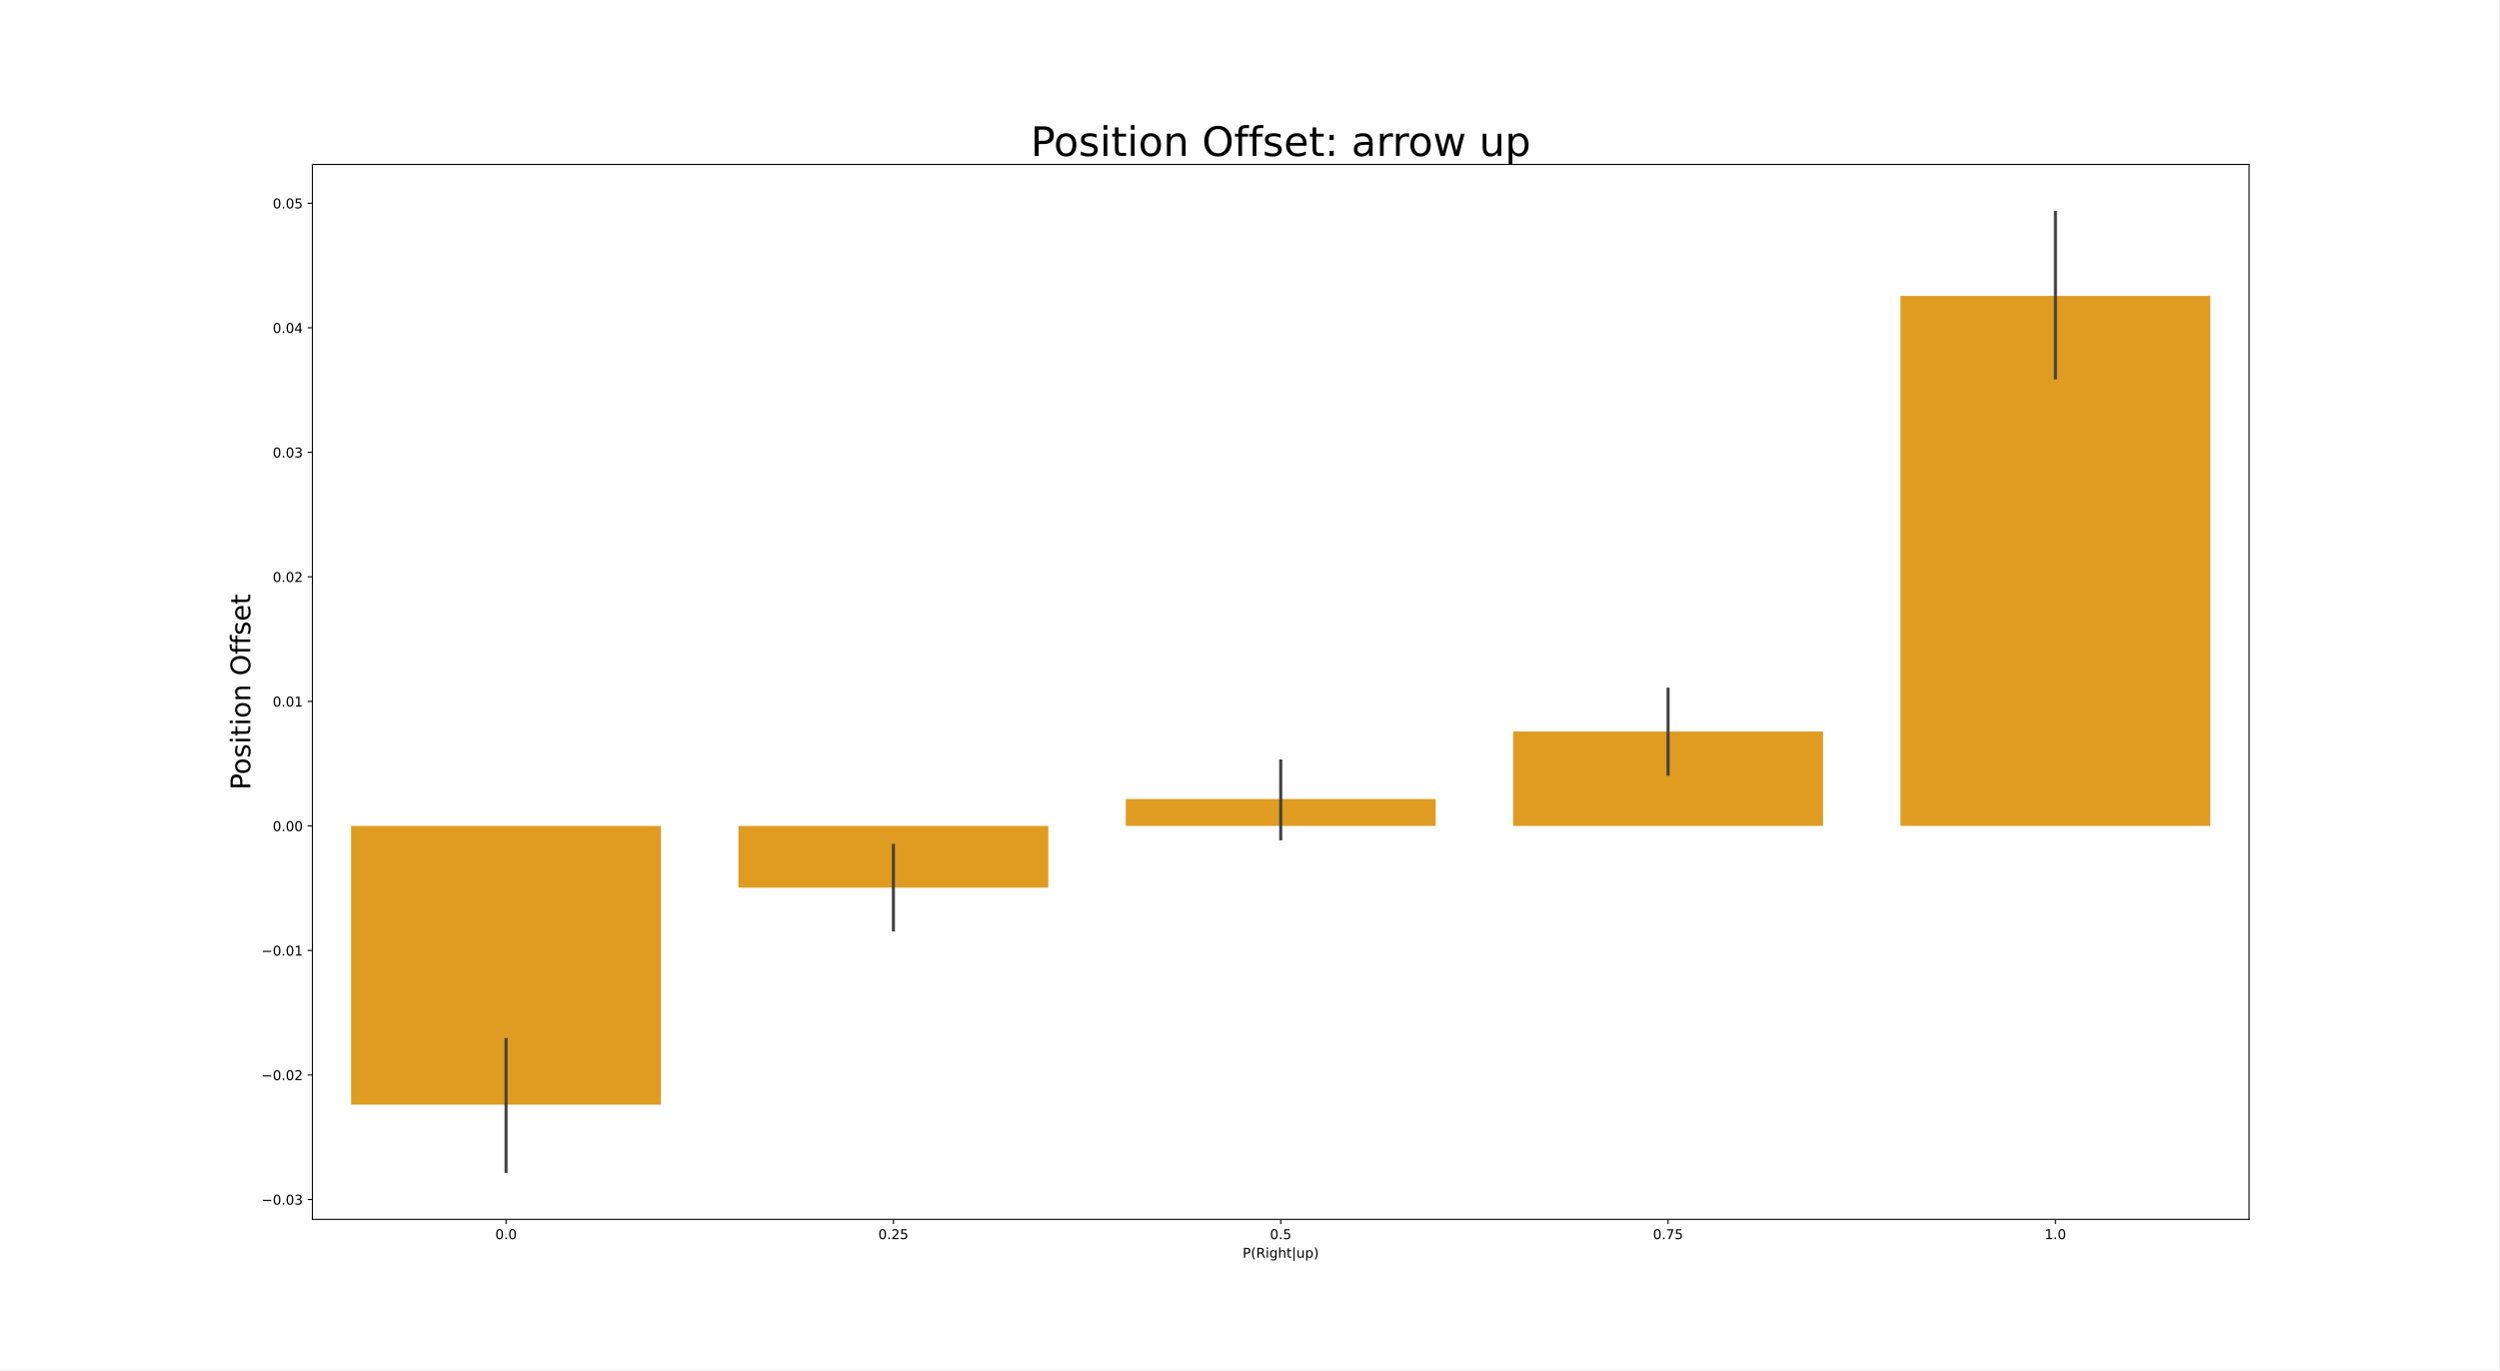
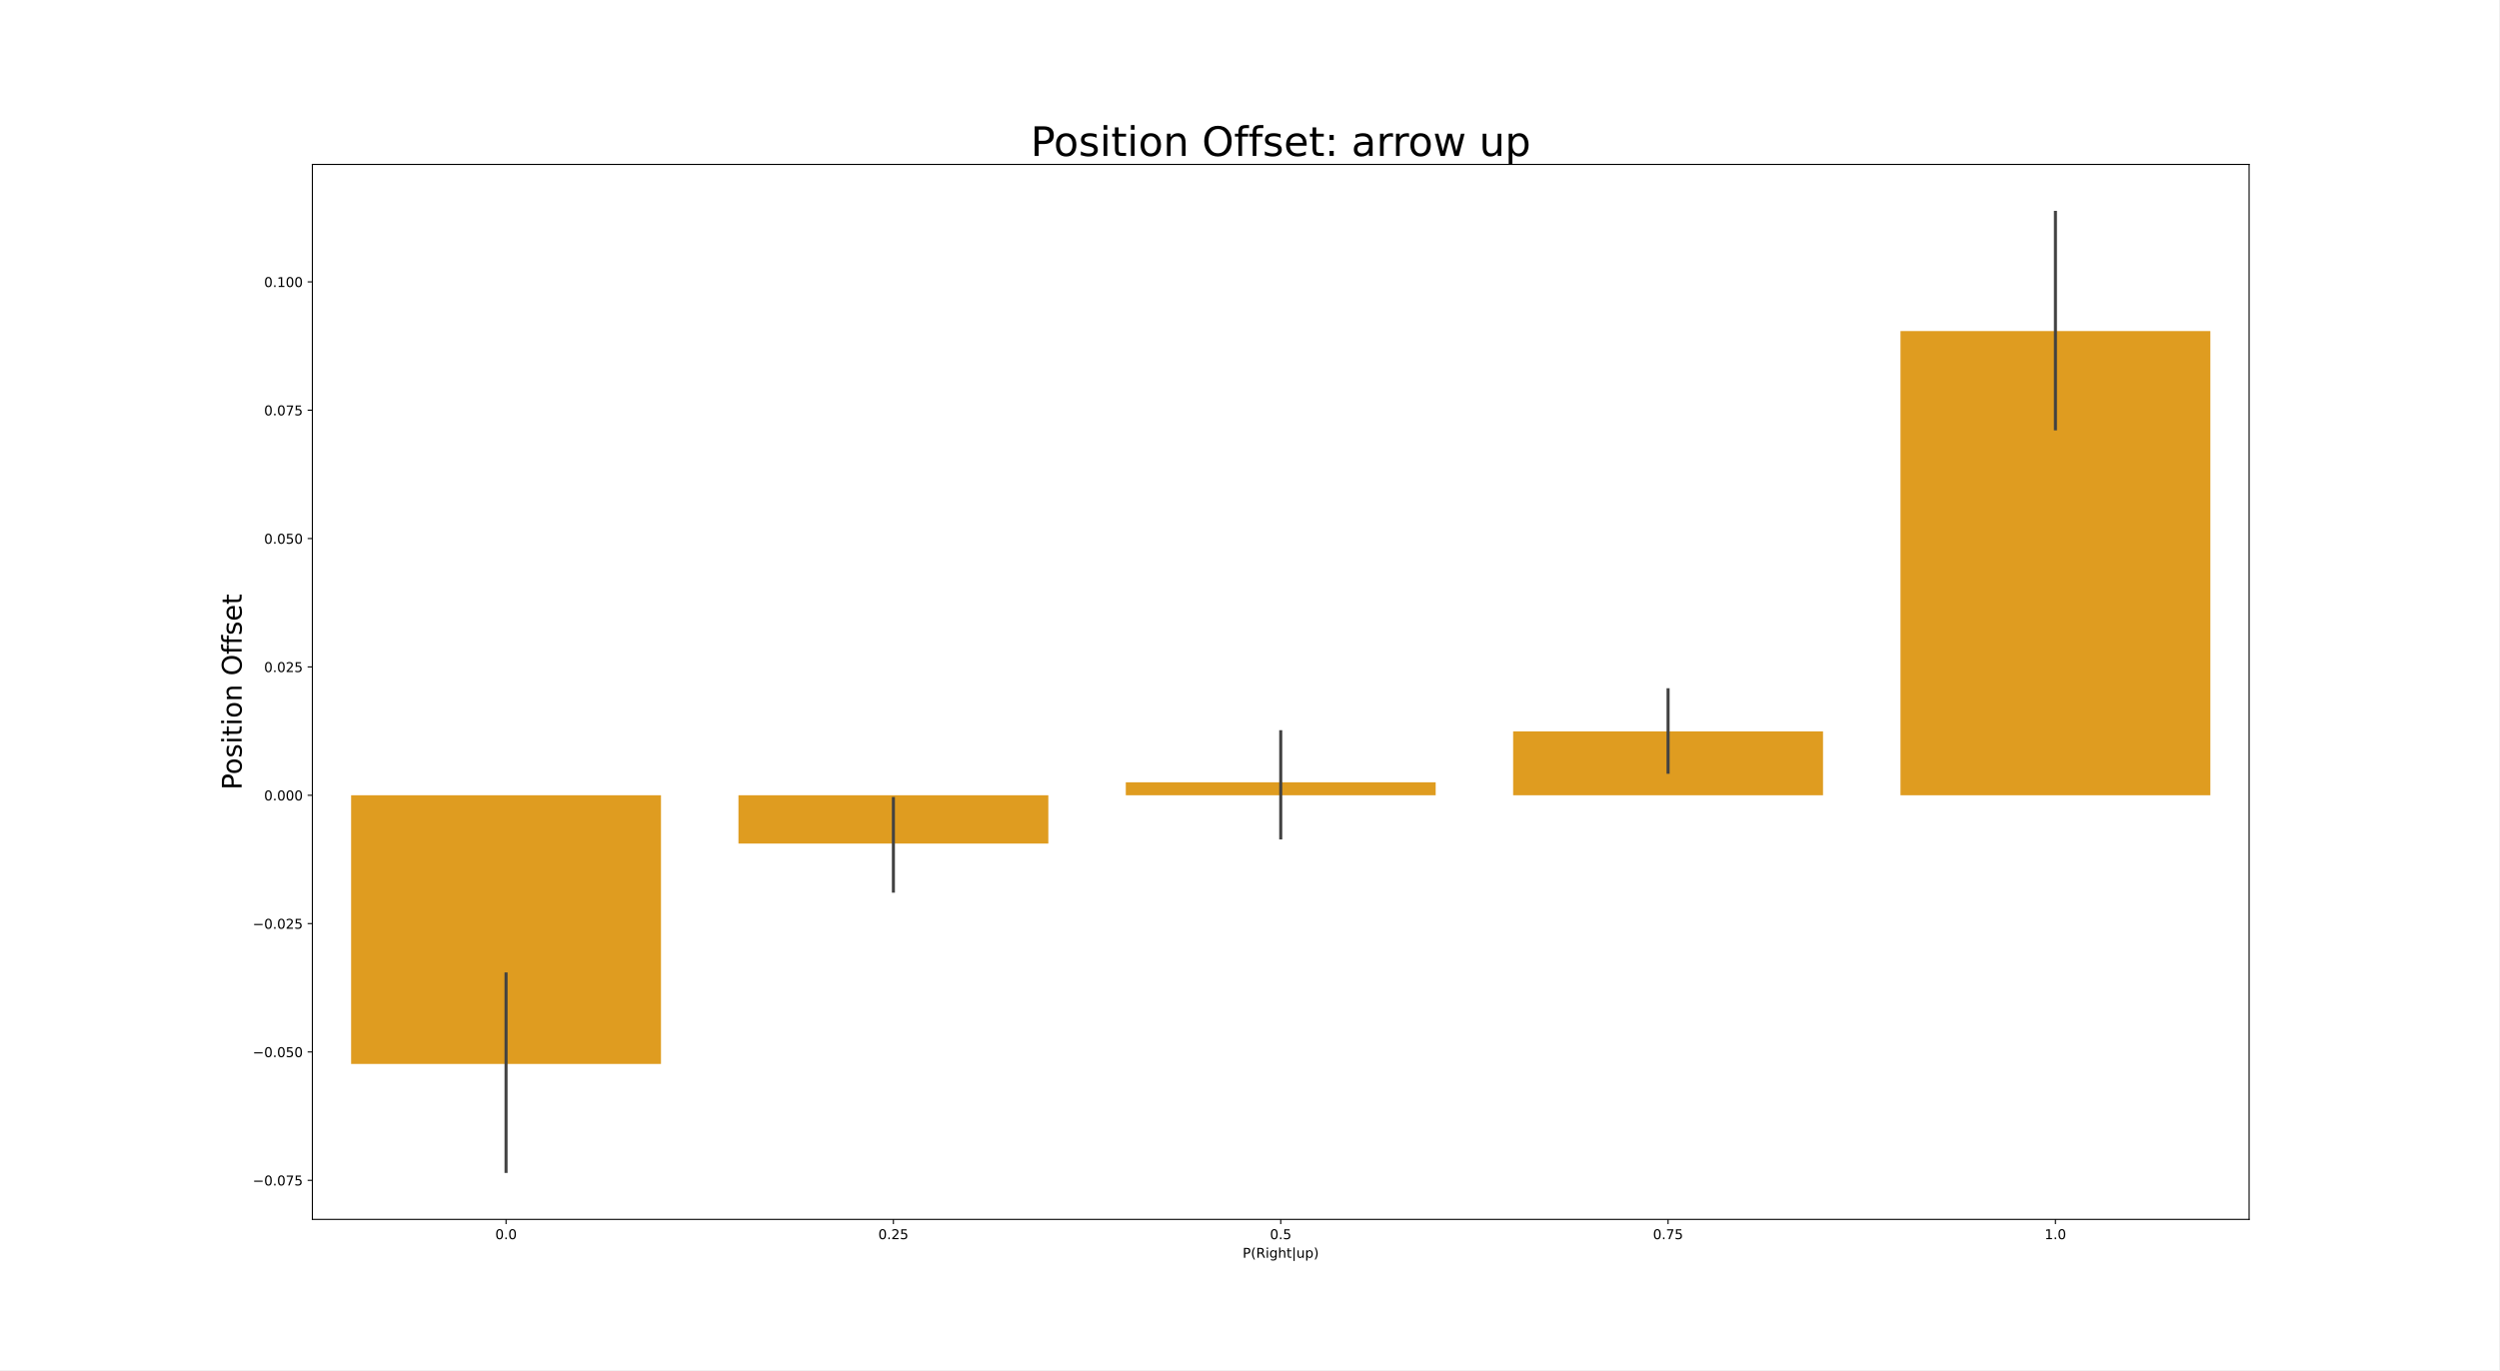
<svg xmlns="http://www.w3.org/2000/svg" xmlns:xlink="http://www.w3.org/1999/xlink" width="1843.2pt" height="1010.88pt" viewBox="0 0 1843.2 1010.88" version="1.1">
  <defs>
    <style type="text/css">*{stroke-linejoin: round; stroke-linecap: butt}</style>
  </defs>
  <g id="figure_1">
    <g id="patch_1">
      <path d="M 0 1010.88  L 1843.2 1010.88  L 1843.2 0  L 0 0  z " style="fill: #ffffff" />
    </g>
    <g id="axes_1">
      <g id="patch_2">
        <path d="M 230.4 899.683  L 1658.88 899.683  L 1658.88 121.306  L 230.4 121.306  z " style="fill: #ffffff" />
      </g>
      <g id="patch_3">
-         <path d="M 258.97 609.39  L 487.526 609.39  L 487.526 815.064  L 258.97 815.064  z " clip-path="url(#p0762b93305)" style="fill: #df9c20" />
+         <path d="M 258.97 586.759  L 487.526 586.759  L 487.526 785.001  L 258.97 785.001  z " clip-path="url(#pdb6c885224)" style="fill: #df9c20" />
      </g>
      <g id="patch_4">
-         <path d="M 544.666 609.39  L 773.222 609.39  L 773.222 654.906  L 544.666 654.906  z " clip-path="url(#p0762b93305)" style="fill: #df9c20" />
+         <path d="M 544.666 586.759  L 773.222 586.759  L 773.222 622.398  L 544.666 622.398  z " clip-path="url(#pdb6c885224)" style="fill: #df9c20" />
      </g>
      <g id="patch_5">
-         <path d="M 830.362 609.39  L 1058.918 609.39  L 1058.918 589.536  L 830.362 589.536  z " clip-path="url(#p0762b93305)" style="fill: #df9c20" />
+         <path d="M 830.362 586.759  L 1058.918 586.759  L 1058.918 577.194  L 830.362 577.194  z " clip-path="url(#pdb6c885224)" style="fill: #df9c20" />
      </g>
      <g id="patch_6">
-         <path d="M 1116.058 609.39  L 1344.614 609.39  L 1344.614 539.697  L 1116.058 539.697  z " clip-path="url(#p0762b93305)" style="fill: #df9c20" />
+         <path d="M 1116.058 586.759  L 1344.614 586.759  L 1344.614 539.625  L 1116.058 539.625  z " clip-path="url(#pdb6c885224)" style="fill: #df9c20" />
      </g>
      <g id="patch_7">
-         <path d="M 1401.754 609.39  L 1630.31 609.39  L 1630.31 218.308  L 1401.754 218.308  z " clip-path="url(#p0762b93305)" style="fill: #df9c20" />
+         <path d="M 1401.754 586.759  L 1630.31 586.759  L 1630.31 244.263  L 1401.754 244.263  z " clip-path="url(#pdb6c885224)" style="fill: #df9c20" />
      </g>
      <g id="matplotlib.axis_1">
        <g id="xtick_1">
          <g id="line2d_1">
            <defs>
-               <path id="m0b983113b0" d="M 0 0  L 0 3.5  " style="stroke: #000000; stroke-width: 0.8" />
+               <path id="m5498a5a775" d="M 0 0  L 0 3.5  " style="stroke: #000000; stroke-width: 0.8" />
            </defs>
            <g>
-               <use xlink:href="#m0b983113b0" x="373.248" y="899.683" style="stroke: #000000; stroke-width: 0.8" />
+               <use xlink:href="#m5498a5a775" x="373.248" y="899.683" style="stroke: #000000; stroke-width: 0.8" />
            </g>
          </g>
          <g id="text_1">
            <g transform="translate(365.2964 914.2816) scale(0.1 -0.1)">
              <defs>
                <path id="DejaVuSans-30" d="M 2034 4250  Q 1547 4250 1301 3770  Q 1056 3291 1056 2328  Q 1056 1369 1301 889  Q 1547 409 2034 409  Q 2525 409 2770 889  Q 3016 1369 3016 2328  Q 3016 3291 2770 3770  Q 2525 4250 2034 4250  z M 2034 4750  Q 2819 4750 3233 4129  Q 3647 3509 3647 2328  Q 3647 1150 3233 529  Q 2819 -91 2034 -91  Q 1250 -91 836 529  Q 422 1150 422 2328  Q 422 3509 836 4129  Q 1250 4750 2034 4750  z " transform="scale(0.015625)" />
                <path id="DejaVuSans-2e" d="M 684 794  L 1344 794  L 1344 0  L 684 0  L 684 794  z " transform="scale(0.015625)" />
              </defs>
              <use xlink:href="#DejaVuSans-30" />
              <use xlink:href="#DejaVuSans-2e" x="63.623" />
              <use xlink:href="#DejaVuSans-30" x="95.41" />
            </g>
          </g>
        </g>
        <g id="xtick_2">
          <g id="line2d_2">
            <g>
-               <use xlink:href="#m0b983113b0" x="658.944" y="899.683" style="stroke: #000000; stroke-width: 0.8" />
+               <use xlink:href="#m5498a5a775" x="658.944" y="899.683" style="stroke: #000000; stroke-width: 0.8" />
            </g>
          </g>
          <g id="text_2">
            <g transform="translate(647.8112 914.2816) scale(0.1 -0.1)">
              <defs>
                <path id="DejaVuSans-32" d="M 1228 531  L 3431 531  L 3431 0  L 469 0  L 469 531  Q 828 903 1448 1529  Q 2069 2156 2228 2338  Q 2531 2678 2651 2914  Q 2772 3150 2772 3378  Q 2772 3750 2511 3984  Q 2250 4219 1831 4219  Q 1534 4219 1204 4116  Q 875 4013 500 3803  L 500 4441  Q 881 4594 1212 4672  Q 1544 4750 1819 4750  Q 2544 4750 2975 4387  Q 3406 4025 3406 3419  Q 3406 3131 3298 2873  Q 3191 2616 2906 2266  Q 2828 2175 2409 1742  Q 1991 1309 1228 531  z " transform="scale(0.015625)" />
                <path id="DejaVuSans-35" d="M 691 4666  L 3169 4666  L 3169 4134  L 1269 4134  L 1269 2991  Q 1406 3038 1543 3061  Q 1681 3084 1819 3084  Q 2600 3084 3056 2656  Q 3513 2228 3513 1497  Q 3513 744 3044 326  Q 2575 -91 1722 -91  Q 1428 -91 1123 -41  Q 819 9 494 109  L 494 744  Q 775 591 1075 516  Q 1375 441 1709 441  Q 2250 441 2565 725  Q 2881 1009 2881 1497  Q 2881 1984 2565 2268  Q 2250 2553 1709 2553  Q 1456 2553 1204 2497  Q 953 2441 691 2322  L 691 4666  z " transform="scale(0.015625)" />
              </defs>
              <use xlink:href="#DejaVuSans-30" />
              <use xlink:href="#DejaVuSans-2e" x="63.623" />
              <use xlink:href="#DejaVuSans-32" x="95.41" />
              <use xlink:href="#DejaVuSans-35" x="159.033" />
            </g>
          </g>
        </g>
        <g id="xtick_3">
          <g id="line2d_3">
            <g>
-               <use xlink:href="#m0b983113b0" x="944.64" y="899.683" style="stroke: #000000; stroke-width: 0.8" />
+               <use xlink:href="#m5498a5a775" x="944.64" y="899.683" style="stroke: #000000; stroke-width: 0.8" />
            </g>
          </g>
          <g id="text_3">
            <g transform="translate(936.6884 914.2816) scale(0.1 -0.1)">
              <use xlink:href="#DejaVuSans-30" />
              <use xlink:href="#DejaVuSans-2e" x="63.623" />
              <use xlink:href="#DejaVuSans-35" x="95.41" />
            </g>
          </g>
        </g>
        <g id="xtick_4">
          <g id="line2d_4">
            <g>
-               <use xlink:href="#m0b983113b0" x="1230.336" y="899.683" style="stroke: #000000; stroke-width: 0.8" />
+               <use xlink:href="#m5498a5a775" x="1230.336" y="899.683" style="stroke: #000000; stroke-width: 0.8" />
            </g>
          </g>
          <g id="text_4">
            <g transform="translate(1219.203 914.2816) scale(0.1 -0.1)">
              <defs>
                <path id="DejaVuSans-37" d="M 525 4666  L 3525 4666  L 3525 4397  L 1831 0  L 1172 0  L 2766 4134  L 525 4134  L 525 4666  z " transform="scale(0.015625)" />
              </defs>
              <use xlink:href="#DejaVuSans-30" />
              <use xlink:href="#DejaVuSans-2e" x="63.623" />
              <use xlink:href="#DejaVuSans-37" x="95.41" />
              <use xlink:href="#DejaVuSans-35" x="159.033" />
            </g>
          </g>
        </g>
        <g id="xtick_5">
          <g id="line2d_5">
            <g>
-               <use xlink:href="#m0b983113b0" x="1516.032" y="899.683" style="stroke: #000000; stroke-width: 0.8" />
+               <use xlink:href="#m5498a5a775" x="1516.032" y="899.683" style="stroke: #000000; stroke-width: 0.8" />
            </g>
          </g>
          <g id="text_5">
            <g transform="translate(1508.08 914.2816) scale(0.1 -0.1)">
              <defs>
                <path id="DejaVuSans-31" d="M 794 531  L 1825 531  L 1825 4091  L 703 3866  L 703 4441  L 1819 4666  L 2450 4666  L 2450 531  L 3481 531  L 3481 0  L 794 0  L 794 531  z " transform="scale(0.015625)" />
              </defs>
              <use xlink:href="#DejaVuSans-31" />
              <use xlink:href="#DejaVuSans-2e" x="63.623" />
              <use xlink:href="#DejaVuSans-30" x="95.41" />
            </g>
          </g>
        </g>
        <g id="text_6">
          <g transform="translate(916.5298 928.0035) scale(0.1 -0.1)">
            <defs>
              <path id="DejaVuSans-50" d="M 1259 4147  L 1259 2394  L 2053 2394  Q 2494 2394 2734 2622  Q 2975 2850 2975 3272  Q 2975 3691 2734 3919  Q 2494 4147 2053 4147  L 1259 4147  z M 628 4666  L 2053 4666  Q 2838 4666 3239 4311  Q 3641 3956 3641 3272  Q 3641 2581 3239 2228  Q 2838 1875 2053 1875  L 1259 1875  L 1259 0  L 628 0  L 628 4666  z " transform="scale(0.015625)" />
              <path id="DejaVuSans-28" d="M 1984 4856  Q 1566 4138 1362 3434  Q 1159 2731 1159 2009  Q 1159 1288 1364 580  Q 1569 -128 1984 -844  L 1484 -844  Q 1016 -109 783 600  Q 550 1309 550 2009  Q 550 2706 781 3412  Q 1013 4119 1484 4856  L 1984 4856  z " transform="scale(0.015625)" />
              <path id="DejaVuSans-52" d="M 2841 2188  Q 3044 2119 3236 1894  Q 3428 1669 3622 1275  L 4263 0  L 3584 0  L 2988 1197  Q 2756 1666 2539 1819  Q 2322 1972 1947 1972  L 1259 1972  L 1259 0  L 628 0  L 628 4666  L 2053 4666  Q 2853 4666 3247 4331  Q 3641 3997 3641 3322  Q 3641 2881 3436 2590  Q 3231 2300 2841 2188  z M 1259 4147  L 1259 2491  L 2053 2491  Q 2509 2491 2742 2702  Q 2975 2913 2975 3322  Q 2975 3731 2742 3939  Q 2509 4147 2053 4147  L 1259 4147  z " transform="scale(0.015625)" />
              <path id="DejaVuSans-69" d="M 603 3500  L 1178 3500  L 1178 0  L 603 0  L 603 3500  z M 603 4863  L 1178 4863  L 1178 4134  L 603 4134  L 603 4863  z " transform="scale(0.015625)" />
              <path id="DejaVuSans-67" d="M 2906 1791  Q 2906 2416 2648 2759  Q 2391 3103 1925 3103  Q 1463 3103 1205 2759  Q 947 2416 947 1791  Q 947 1169 1205 825  Q 1463 481 1925 481  Q 2391 481 2648 825  Q 2906 1169 2906 1791  z M 3481 434  Q 3481 -459 3084 -895  Q 2688 -1331 1869 -1331  Q 1566 -1331 1297 -1286  Q 1028 -1241 775 -1147  L 775 -588  Q 1028 -725 1275 -790  Q 1522 -856 1778 -856  Q 2344 -856 2625 -561  Q 2906 -266 2906 331  L 2906 616  Q 2728 306 2450 153  Q 2172 0 1784 0  Q 1141 0 747 490  Q 353 981 353 1791  Q 353 2603 747 3093  Q 1141 3584 1784 3584  Q 2172 3584 2450 3431  Q 2728 3278 2906 2969  L 2906 3500  L 3481 3500  L 3481 434  z " transform="scale(0.015625)" />
              <path id="DejaVuSans-68" d="M 3513 2113  L 3513 0  L 2938 0  L 2938 2094  Q 2938 2591 2744 2837  Q 2550 3084 2163 3084  Q 1697 3084 1428 2787  Q 1159 2491 1159 1978  L 1159 0  L 581 0  L 581 4863  L 1159 4863  L 1159 2956  Q 1366 3272 1645 3428  Q 1925 3584 2291 3584  Q 2894 3584 3203 3211  Q 3513 2838 3513 2113  z " transform="scale(0.015625)" />
              <path id="DejaVuSans-74" d="M 1172 4494  L 1172 3500  L 2356 3500  L 2356 3053  L 1172 3053  L 1172 1153  Q 1172 725 1289 603  Q 1406 481 1766 481  L 2356 481  L 2356 0  L 1766 0  Q 1100 0 847 248  Q 594 497 594 1153  L 594 3053  L 172 3053  L 172 3500  L 594 3500  L 594 4494  L 1172 4494  z " transform="scale(0.015625)" />
              <path id="DejaVuSans-7c" d="M 1344 4891  L 1344 -1509  L 813 -1509  L 813 4891  L 1344 4891  z " transform="scale(0.015625)" />
              <path id="DejaVuSans-75" d="M 544 1381  L 544 3500  L 1119 3500  L 1119 1403  Q 1119 906 1312 657  Q 1506 409 1894 409  Q 2359 409 2629 706  Q 2900 1003 2900 1516  L 2900 3500  L 3475 3500  L 3475 0  L 2900 0  L 2900 538  Q 2691 219 2414 64  Q 2138 -91 1772 -91  Q 1169 -91 856 284  Q 544 659 544 1381  z M 1991 3584  L 1991 3584  z " transform="scale(0.015625)" />
              <path id="DejaVuSans-70" d="M 1159 525  L 1159 -1331  L 581 -1331  L 581 3500  L 1159 3500  L 1159 2969  Q 1341 3281 1617 3432  Q 1894 3584 2278 3584  Q 2916 3584 3314 3078  Q 3713 2572 3713 1747  Q 3713 922 3314 415  Q 2916 -91 2278 -91  Q 1894 -91 1617 61  Q 1341 213 1159 525  z M 3116 1747  Q 3116 2381 2855 2742  Q 2594 3103 2138 3103  Q 1681 3103 1420 2742  Q 1159 2381 1159 1747  Q 1159 1113 1420 752  Q 1681 391 2138 391  Q 2594 391 2855 752  Q 3116 1113 3116 1747  z " transform="scale(0.015625)" />
              <path id="DejaVuSans-29" d="M 513 4856  L 1013 4856  Q 1481 4119 1714 3412  Q 1947 2706 1947 2009  Q 1947 1309 1714 600  Q 1481 -109 1013 -844  L 513 -844  Q 928 -128 1133 580  Q 1338 1288 1338 2009  Q 1338 2731 1133 3434  Q 928 4138 513 4856  z " transform="scale(0.015625)" />
            </defs>
            <use xlink:href="#DejaVuSans-50" />
            <use xlink:href="#DejaVuSans-28" x="60.303" />
            <use xlink:href="#DejaVuSans-52" x="99.316" />
            <use xlink:href="#DejaVuSans-69" x="168.799" />
            <use xlink:href="#DejaVuSans-67" x="196.582" />
            <use xlink:href="#DejaVuSans-68" x="260.059" />
            <use xlink:href="#DejaVuSans-74" x="323.438" />
            <use xlink:href="#DejaVuSans-7c" x="362.646" />
            <use xlink:href="#DejaVuSans-75" x="396.338" />
            <use xlink:href="#DejaVuSans-70" x="459.717" />
            <use xlink:href="#DejaVuSans-29" x="523.193" />
          </g>
        </g>
      </g>
      <g id="matplotlib.axis_2">
        <g id="ytick_1">
          <g id="line2d_6">
            <defs>
-               <path id="m095f3520f3" d="M 0 0  L -3.5 0  " style="stroke: #000000; stroke-width: 0.8" />
+               <path id="m3f38dcadbe" d="M 0 0  L -3.5 0  " style="stroke: #000000; stroke-width: 0.8" />
            </defs>
            <g>
-               <use xlink:href="#m095f3520f3" x="230.4" y="885.063" style="stroke: #000000; stroke-width: 0.8" />
+               <use xlink:href="#m3f38dcadbe" x="230.4" y="870.861" style="stroke: #000000; stroke-width: 0.8" />
            </g>
          </g>
          <g id="text_7">
-             <g transform="translate(192.7547 888.862) scale(0.1 -0.1)">
+             <g transform="translate(186.3922 874.6603) scale(0.1 -0.1)">
              <defs>
                <path id="DejaVuSans-2212" d="M 678 2272  L 4684 2272  L 4684 1741  L 678 1741  L 678 2272  z " transform="scale(0.015625)" />
-                 <path id="DejaVuSans-33" d="M 2597 2516  Q 3050 2419 3304 2112  Q 3559 1806 3559 1356  Q 3559 666 3084 287  Q 2609 -91 1734 -91  Q 1441 -91 1130 -33  Q 819 25 488 141  L 488 750  Q 750 597 1062 519  Q 1375 441 1716 441  Q 2309 441 2620 675  Q 2931 909 2931 1356  Q 2931 1769 2642 2001  Q 2353 2234 1838 2234  L 1294 2234  L 1294 2753  L 1863 2753  Q 2328 2753 2575 2939  Q 2822 3125 2822 3475  Q 2822 3834 2567 4026  Q 2313 4219 1838 4219  Q 1578 4219 1281 4162  Q 984 4106 628 3988  L 628 4550  Q 988 4650 1302 4700  Q 1616 4750 1894 4750  Q 2613 4750 3031 4423  Q 3450 4097 3450 3541  Q 3450 3153 3228 2886  Q 3006 2619 2597 2516  z " transform="scale(0.015625)" />
              </defs>
              <use xlink:href="#DejaVuSans-2212" />
              <use xlink:href="#DejaVuSans-30" x="83.789" />
              <use xlink:href="#DejaVuSans-2e" x="147.412" />
              <use xlink:href="#DejaVuSans-30" x="179.199" />
-               <use xlink:href="#DejaVuSans-33" x="242.822" />
+               <use xlink:href="#DejaVuSans-37" x="242.822" />
+               <use xlink:href="#DejaVuSans-35" x="306.445" />
            </g>
          </g>
        </g>
        <g id="ytick_2">
          <g id="line2d_7">
            <g>
-               <use xlink:href="#m095f3520f3" x="230.4" y="793.172" style="stroke: #000000; stroke-width: 0.8" />
+               <use xlink:href="#m3f38dcadbe" x="230.4" y="776.16" style="stroke: #000000; stroke-width: 0.8" />
            </g>
          </g>
          <g id="text_8">
-             <g transform="translate(192.7547 796.971) scale(0.1 -0.1)">
+             <g transform="translate(186.3922 779.9595) scale(0.1 -0.1)">
+               <use xlink:href="#DejaVuSans-2212" />
+               <use xlink:href="#DejaVuSans-30" x="83.789" />
+               <use xlink:href="#DejaVuSans-2e" x="147.412" />
+               <use xlink:href="#DejaVuSans-30" x="179.199" />
+               <use xlink:href="#DejaVuSans-35" x="242.822" />
+               <use xlink:href="#DejaVuSans-30" x="306.445" />
+             </g>
+           </g>
+         </g>
+         <g id="ytick_3">
+           <g id="line2d_8">
+             <g>
+               <use xlink:href="#m3f38dcadbe" x="230.4" y="681.459" style="stroke: #000000; stroke-width: 0.8" />
+             </g>
+           </g>
+           <g id="text_9">
+             <g transform="translate(186.3922 685.2587) scale(0.1 -0.1)">
              <use xlink:href="#DejaVuSans-2212" />
              <use xlink:href="#DejaVuSans-30" x="83.789" />
              <use xlink:href="#DejaVuSans-2e" x="147.412" />
              <use xlink:href="#DejaVuSans-30" x="179.199" />
              <use xlink:href="#DejaVuSans-32" x="242.822" />
-             </g>
-           </g>
-         </g>
-         <g id="ytick_3">
-           <g id="line2d_8">
-             <g>
-               <use xlink:href="#m095f3520f3" x="230.4" y="701.281" style="stroke: #000000; stroke-width: 0.8" />
-             </g>
-           </g>
-           <g id="text_9">
-             <g transform="translate(192.7547 705.0799) scale(0.1 -0.1)">
-               <use xlink:href="#DejaVuSans-2212" />
-               <use xlink:href="#DejaVuSans-30" x="83.789" />
-               <use xlink:href="#DejaVuSans-2e" x="147.412" />
-               <use xlink:href="#DejaVuSans-30" x="179.199" />
-               <use xlink:href="#DejaVuSans-31" x="242.822" />
+               <use xlink:href="#DejaVuSans-35" x="306.445" />
            </g>
          </g>
        </g>
        <g id="ytick_4">
          <g id="line2d_9">
            <g>
-               <use xlink:href="#m095f3520f3" x="230.4" y="609.39" style="stroke: #000000; stroke-width: 0.8" />
+               <use xlink:href="#m3f38dcadbe" x="230.4" y="586.759" style="stroke: #000000; stroke-width: 0.8" />
            </g>
          </g>
          <g id="text_10">
-             <g transform="translate(201.1344 613.1888) scale(0.1 -0.1)">
+             <g transform="translate(194.7719 590.5579) scale(0.1 -0.1)">
              <use xlink:href="#DejaVuSans-30" />
              <use xlink:href="#DejaVuSans-2e" x="63.623" />
              <use xlink:href="#DejaVuSans-30" x="95.41" />
              <use xlink:href="#DejaVuSans-30" x="159.033" />
+               <use xlink:href="#DejaVuSans-30" x="222.656" />
            </g>
          </g>
        </g>
        <g id="ytick_5">
          <g id="line2d_10">
            <g>
-               <use xlink:href="#m095f3520f3" x="230.4" y="517.499" style="stroke: #000000; stroke-width: 0.8" />
+               <use xlink:href="#m3f38dcadbe" x="230.4" y="492.058" style="stroke: #000000; stroke-width: 0.8" />
            </g>
          </g>
          <g id="text_11">
-             <g transform="translate(201.1344 521.2978) scale(0.1 -0.1)">
-               <use xlink:href="#DejaVuSans-30" />
-               <use xlink:href="#DejaVuSans-2e" x="63.623" />
-               <use xlink:href="#DejaVuSans-30" x="95.41" />
-               <use xlink:href="#DejaVuSans-31" x="159.033" />
+             <g transform="translate(194.7719 495.8571) scale(0.1 -0.1)">
+               <use xlink:href="#DejaVuSans-30" />
+               <use xlink:href="#DejaVuSans-2e" x="63.623" />
+               <use xlink:href="#DejaVuSans-30" x="95.41" />
+               <use xlink:href="#DejaVuSans-32" x="159.033" />
+               <use xlink:href="#DejaVuSans-35" x="222.656" />
            </g>
          </g>
        </g>
        <g id="ytick_6">
          <g id="line2d_11">
            <g>
-               <use xlink:href="#m095f3520f3" x="230.4" y="425.607" style="stroke: #000000; stroke-width: 0.8" />
+               <use xlink:href="#m3f38dcadbe" x="230.4" y="397.357" style="stroke: #000000; stroke-width: 0.8" />
            </g>
          </g>
          <g id="text_12">
-             <g transform="translate(201.1344 429.4067) scale(0.1 -0.1)">
-               <use xlink:href="#DejaVuSans-30" />
-               <use xlink:href="#DejaVuSans-2e" x="63.623" />
-               <use xlink:href="#DejaVuSans-30" x="95.41" />
-               <use xlink:href="#DejaVuSans-32" x="159.033" />
+             <g transform="translate(194.7719 401.1563) scale(0.1 -0.1)">
+               <use xlink:href="#DejaVuSans-30" />
+               <use xlink:href="#DejaVuSans-2e" x="63.623" />
+               <use xlink:href="#DejaVuSans-30" x="95.41" />
+               <use xlink:href="#DejaVuSans-35" x="159.033" />
+               <use xlink:href="#DejaVuSans-30" x="222.656" />
            </g>
          </g>
        </g>
        <g id="ytick_7">
          <g id="line2d_12">
            <g>
-               <use xlink:href="#m095f3520f3" x="230.4" y="333.716" style="stroke: #000000; stroke-width: 0.8" />
+               <use xlink:href="#m3f38dcadbe" x="230.4" y="302.656" style="stroke: #000000; stroke-width: 0.8" />
            </g>
          </g>
          <g id="text_13">
-             <g transform="translate(201.1344 337.5156) scale(0.1 -0.1)">
-               <use xlink:href="#DejaVuSans-30" />
-               <use xlink:href="#DejaVuSans-2e" x="63.623" />
-               <use xlink:href="#DejaVuSans-30" x="95.41" />
-               <use xlink:href="#DejaVuSans-33" x="159.033" />
+             <g transform="translate(194.7719 306.4555) scale(0.1 -0.1)">
+               <use xlink:href="#DejaVuSans-30" />
+               <use xlink:href="#DejaVuSans-2e" x="63.623" />
+               <use xlink:href="#DejaVuSans-30" x="95.41" />
+               <use xlink:href="#DejaVuSans-37" x="159.033" />
+               <use xlink:href="#DejaVuSans-35" x="222.656" />
            </g>
          </g>
        </g>
        <g id="ytick_8">
          <g id="line2d_13">
            <g>
-               <use xlink:href="#m095f3520f3" x="230.4" y="241.825" style="stroke: #000000; stroke-width: 0.8" />
+               <use xlink:href="#m3f38dcadbe" x="230.4" y="207.955" style="stroke: #000000; stroke-width: 0.8" />
            </g>
          </g>
          <g id="text_14">
-             <g transform="translate(201.1344 245.6246) scale(0.1 -0.1)">
-               <defs>
-                 <path id="DejaVuSans-34" d="M 2419 4116  L 825 1625  L 2419 1625  L 2419 4116  z M 2253 4666  L 3047 4666  L 3047 1625  L 3713 1625  L 3713 1100  L 3047 1100  L 3047 0  L 2419 0  L 2419 1100  L 313 1100  L 313 1709  L 2253 4666  z " transform="scale(0.015625)" />
-               </defs>
-               <use xlink:href="#DejaVuSans-30" />
-               <use xlink:href="#DejaVuSans-2e" x="63.623" />
-               <use xlink:href="#DejaVuSans-30" x="95.41" />
-               <use xlink:href="#DejaVuSans-34" x="159.033" />
-             </g>
-           </g>
-         </g>
-         <g id="ytick_9">
-           <g id="line2d_14">
-             <g>
-               <use xlink:href="#m095f3520f3" x="230.4" y="149.934" style="stroke: #000000; stroke-width: 0.8" />
-             </g>
-           </g>
-           <g id="text_15">
-             <g transform="translate(201.1344 153.7335) scale(0.1 -0.1)">
-               <use xlink:href="#DejaVuSans-30" />
-               <use xlink:href="#DejaVuSans-2e" x="63.623" />
-               <use xlink:href="#DejaVuSans-30" x="95.41" />
-               <use xlink:href="#DejaVuSans-35" x="159.033" />
-             </g>
-           </g>
-         </g>
-         <g id="text_16">
-           <g transform="translate(184.5953 582.796) rotate(-90) scale(0.2 -0.2)">
+             <g transform="translate(194.7719 211.7547) scale(0.1 -0.1)">
+               <use xlink:href="#DejaVuSans-30" />
+               <use xlink:href="#DejaVuSans-2e" x="63.623" />
+               <use xlink:href="#DejaVuSans-31" x="95.41" />
+               <use xlink:href="#DejaVuSans-30" x="159.033" />
+               <use xlink:href="#DejaVuSans-30" x="222.656" />
+             </g>
+           </g>
+         </g>
+         <g id="text_15">
+           <g transform="translate(178.2328 582.796) rotate(-90) scale(0.2 -0.2)">
            <defs>
              <path id="DejaVuSans-6f" d="M 1959 3097  Q 1497 3097 1228 2736  Q 959 2375 959 1747  Q 959 1119 1226 758  Q 1494 397 1959 397  Q 2419 397 2687 759  Q 2956 1122 2956 1747  Q 2956 2369 2687 2733  Q 2419 3097 1959 3097  z M 1959 3584  Q 2709 3584 3137 3096  Q 3566 2609 3566 1747  Q 3566 888 3137 398  Q 2709 -91 1959 -91  Q 1206 -91 779 398  Q 353 888 353 1747  Q 353 2609 779 3096  Q 1206 3584 1959 3584  z " transform="scale(0.015625)" />
              <path id="DejaVuSans-73" d="M 2834 3397  L 2834 2853  Q 2591 2978 2328 3040  Q 2066 3103 1784 3103  Q 1356 3103 1142 2972  Q 928 2841 928 2578  Q 928 2378 1081 2264  Q 1234 2150 1697 2047  L 1894 2003  Q 2506 1872 2764 1633  Q 3022 1394 3022 966  Q 3022 478 2636 193  Q 2250 -91 1575 -91  Q 1294 -91 989 -36  Q 684 19 347 128  L 347 722  Q 666 556 975 473  Q 1284 391 1588 391  Q 1994 391 2212 530  Q 2431 669 2431 922  Q 2431 1156 2273 1281  Q 2116 1406 1581 1522  L 1381 1569  Q 847 1681 609 1914  Q 372 2147 372 2553  Q 372 3047 722 3315  Q 1072 3584 1716 3584  Q 2034 3584 2315 3537  Q 2597 3491 2834 3397  z " transform="scale(0.015625)" />
              <path id="DejaVuSans-6e" d="M 3513 2113  L 3513 0  L 2938 0  L 2938 2094  Q 2938 2591 2744 2837  Q 2550 3084 2163 3084  Q 1697 3084 1428 2787  Q 1159 2491 1159 1978  L 1159 0  L 581 0  L 581 3500  L 1159 3500  L 1159 2956  Q 1366 3272 1645 3428  Q 1925 3584 2291 3584  Q 2894 3584 3203 3211  Q 3513 2838 3513 2113  z " transform="scale(0.015625)" />
              <path id="DejaVuSans-20" transform="scale(0.015625)" />
              <path id="DejaVuSans-4f" d="M 2522 4238  Q 1834 4238 1429 3725  Q 1025 3213 1025 2328  Q 1025 1447 1429 934  Q 1834 422 2522 422  Q 3209 422 3611 934  Q 4013 1447 4013 2328  Q 4013 3213 3611 3725  Q 3209 4238 2522 4238  z M 2522 4750  Q 3503 4750 4090 4092  Q 4678 3434 4678 2328  Q 4678 1225 4090 567  Q 3503 -91 2522 -91  Q 1538 -91 948 565  Q 359 1222 359 2328  Q 359 3434 948 4092  Q 1538 4750 2522 4750  z " transform="scale(0.015625)" />
              <path id="DejaVuSans-66" d="M 2375 4863  L 2375 4384  L 1825 4384  Q 1516 4384 1395 4259  Q 1275 4134 1275 3809  L 1275 3500  L 2222 3500  L 2222 3053  L 1275 3053  L 1275 0  L 697 0  L 697 3053  L 147 3053  L 147 3500  L 697 3500  L 697 3744  Q 697 4328 969 4595  Q 1241 4863 1831 4863  L 2375 4863  z " transform="scale(0.015625)" />
              <path id="DejaVuSans-65" d="M 3597 1894  L 3597 1613  L 953 1613  Q 991 1019 1311 708  Q 1631 397 2203 397  Q 2534 397 2845 478  Q 3156 559 3463 722  L 3463 178  Q 3153 47 2828 -22  Q 2503 -91 2169 -91  Q 1331 -91 842 396  Q 353 884 353 1716  Q 353 2575 817 3079  Q 1281 3584 2069 3584  Q 2775 3584 3186 3129  Q 3597 2675 3597 1894  z M 3022 2063  Q 3016 2534 2758 2815  Q 2500 3097 2075 3097  Q 1594 3097 1305 2825  Q 1016 2553 972 2059  L 3022 2063  z " transform="scale(0.015625)" />
            </defs>
            <use xlink:href="#DejaVuSans-50" />
            <use xlink:href="#DejaVuSans-6f" x="56.678" />
            <use xlink:href="#DejaVuSans-73" x="117.859" />
            <use xlink:href="#DejaVuSans-69" x="169.959" />
            <use xlink:href="#DejaVuSans-74" x="197.742" />
            <use xlink:href="#DejaVuSans-69" x="236.951" />
            <use xlink:href="#DejaVuSans-6f" x="264.734" />
            <use xlink:href="#DejaVuSans-6e" x="325.916" />
            <use xlink:href="#DejaVuSans-20" x="389.295" />
            <use xlink:href="#DejaVuSans-4f" x="421.082" />
            <use xlink:href="#DejaVuSans-66" x="499.793" />
            <use xlink:href="#DejaVuSans-66" x="534.998" />
            <use xlink:href="#DejaVuSans-73" x="570.203" />
            <use xlink:href="#DejaVuSans-65" x="622.303" />
            <use xlink:href="#DejaVuSans-74" x="683.826" />
          </g>
        </g>
      </g>
+       <g id="line2d_14">
+         <path d="M 373.248 864.302  L 373.248 718.596  " clip-path="url(#pdb6c885224)" style="fill: none; stroke: #424242; stroke-width: 2.25; stroke-linecap: square" />
+       </g>
      <g id="line2d_15">
-         <path d="M 373.248 864.302  L 373.248 766.961  " clip-path="url(#p0762b93305)" style="fill: none; stroke: #424242; stroke-width: 2.25; stroke-linecap: square" />
+         <path d="M 658.944 657.488  L 658.944 589.167  " clip-path="url(#pdb6c885224)" style="fill: none; stroke: #424242; stroke-width: 2.25; stroke-linecap: square" />
      </g>
      <g id="line2d_16">
-         <path d="M 658.944 686.167  L 658.944 623.763  " clip-path="url(#p0762b93305)" style="fill: none; stroke: #424242; stroke-width: 2.25; stroke-linecap: square" />
+         <path d="M 944.64 618.221  L 944.64 539.877  " clip-path="url(#pdb6c885224)" style="fill: none; stroke: #424242; stroke-width: 2.25; stroke-linecap: square" />
      </g>
      <g id="line2d_17">
-         <path d="M 944.64 618.879  L 944.64 561.48  " clip-path="url(#p0762b93305)" style="fill: none; stroke: #424242; stroke-width: 2.25; stroke-linecap: square" />
+         <path d="M 1230.336 569.759  L 1230.336 508.897  " clip-path="url(#pdb6c885224)" style="fill: none; stroke: #424242; stroke-width: 2.25; stroke-linecap: square" />
      </g>
      <g id="line2d_18">
-         <path d="M 1230.336 571.206  L 1230.336 508.473  " clip-path="url(#p0762b93305)" style="fill: none; stroke: #424242; stroke-width: 2.25; stroke-linecap: square" />
-       </g>
-       <g id="line2d_19">
-         <path d="M 1516.032 278.847  L 1516.032 156.686  " clip-path="url(#p0762b93305)" style="fill: none; stroke: #424242; stroke-width: 2.25; stroke-linecap: square" />
+         <path d="M 1516.032 316.385  L 1516.032 156.686  " clip-path="url(#pdb6c885224)" style="fill: none; stroke: #424242; stroke-width: 2.25; stroke-linecap: square" />
      </g>
      <g id="patch_8">
        <path d="M 230.4 899.683  L 230.4 121.306  " style="fill: none; stroke: #000000; stroke-width: 0.8; stroke-linejoin: miter; stroke-linecap: square" />
      </g>
      <g id="patch_9">
        <path d="M 1658.88 899.683  L 1658.88 121.306  " style="fill: none; stroke: #000000; stroke-width: 0.8; stroke-linejoin: miter; stroke-linecap: square" />
      </g>
      <g id="patch_10">
        <path d="M 230.4 899.683  L 1658.88 899.683  " style="fill: none; stroke: #000000; stroke-width: 0.8; stroke-linejoin: miter; stroke-linecap: square" />
      </g>
      <g id="patch_11">
        <path d="M 230.4 121.306  L 1658.88 121.306  " style="fill: none; stroke: #000000; stroke-width: 0.8; stroke-linejoin: miter; stroke-linecap: square" />
      </g>
-       <g id="text_17">
+       <g id="text_16">
        <g transform="translate(760.2009 115.0665) scale(0.3 -0.3)">
          <defs>
            <path id="DejaVuSans-3a" d="M 750 794  L 1409 794  L 1409 0  L 750 0  L 750 794  z M 750 3309  L 1409 3309  L 1409 2516  L 750 2516  L 750 3309  z " transform="scale(0.015625)" />
            <path id="DejaVuSans-61" d="M 2194 1759  Q 1497 1759 1228 1600  Q 959 1441 959 1056  Q 959 750 1161 570  Q 1363 391 1709 391  Q 2188 391 2477 730  Q 2766 1069 2766 1631  L 2766 1759  L 2194 1759  z M 3341 1997  L 3341 0  L 2766 0  L 2766 531  Q 2569 213 2275 61  Q 1981 -91 1556 -91  Q 1019 -91 701 211  Q 384 513 384 1019  Q 384 1609 779 1909  Q 1175 2209 1959 2209  L 2766 2209  L 2766 2266  Q 2766 2663 2505 2880  Q 2244 3097 1772 3097  Q 1472 3097 1187 3025  Q 903 2953 641 2809  L 641 3341  Q 956 3463 1253 3523  Q 1550 3584 1831 3584  Q 2591 3584 2966 3190  Q 3341 2797 3341 1997  z " transform="scale(0.015625)" />
            <path id="DejaVuSans-72" d="M 2631 2963  Q 2534 3019 2420 3045  Q 2306 3072 2169 3072  Q 1681 3072 1420 2755  Q 1159 2438 1159 1844  L 1159 0  L 581 0  L 581 3500  L 1159 3500  L 1159 2956  Q 1341 3275 1631 3429  Q 1922 3584 2338 3584  Q 2397 3584 2469 3576  Q 2541 3569 2628 3553  L 2631 2963  z " transform="scale(0.015625)" />
            <path id="DejaVuSans-77" d="M 269 3500  L 844 3500  L 1563 769  L 2278 3500  L 2956 3500  L 3675 769  L 4391 3500  L 4966 3500  L 4050 0  L 3372 0  L 2619 2869  L 1863 0  L 1184 0  L 269 3500  z " transform="scale(0.015625)" />
          </defs>
          <use xlink:href="#DejaVuSans-50" />
          <use xlink:href="#DejaVuSans-6f" x="56.678" />
          <use xlink:href="#DejaVuSans-73" x="117.859" />
          <use xlink:href="#DejaVuSans-69" x="169.959" />
          <use xlink:href="#DejaVuSans-74" x="197.742" />
          <use xlink:href="#DejaVuSans-69" x="236.951" />
          <use xlink:href="#DejaVuSans-6f" x="264.734" />
          <use xlink:href="#DejaVuSans-6e" x="325.916" />
          <use xlink:href="#DejaVuSans-20" x="389.295" />
          <use xlink:href="#DejaVuSans-4f" x="421.082" />
          <use xlink:href="#DejaVuSans-66" x="499.793" />
          <use xlink:href="#DejaVuSans-66" x="534.998" />
          <use xlink:href="#DejaVuSans-73" x="570.203" />
          <use xlink:href="#DejaVuSans-65" x="622.303" />
          <use xlink:href="#DejaVuSans-74" x="683.826" />
          <use xlink:href="#DejaVuSans-3a" x="723.035" />
          <use xlink:href="#DejaVuSans-20" x="756.727" />
          <use xlink:href="#DejaVuSans-61" x="788.514" />
          <use xlink:href="#DejaVuSans-72" x="849.793" />
          <use xlink:href="#DejaVuSans-72" x="889.156" />
          <use xlink:href="#DejaVuSans-6f" x="928.02" />
          <use xlink:href="#DejaVuSans-77" x="989.201" />
          <use xlink:href="#DejaVuSans-20" x="1070.988" />
          <use xlink:href="#DejaVuSans-75" x="1102.775" />
          <use xlink:href="#DejaVuSans-70" x="1166.154" />
        </g>
      </g>
    </g>
  </g>
  <defs>
-     <clipPath id="p0762b93305">
+     <clipPath id="pdb6c885224">
      <rect x="230.4" y="121.306" width="1428.48" height="778.378" />
    </clipPath>
  </defs>
</svg>
